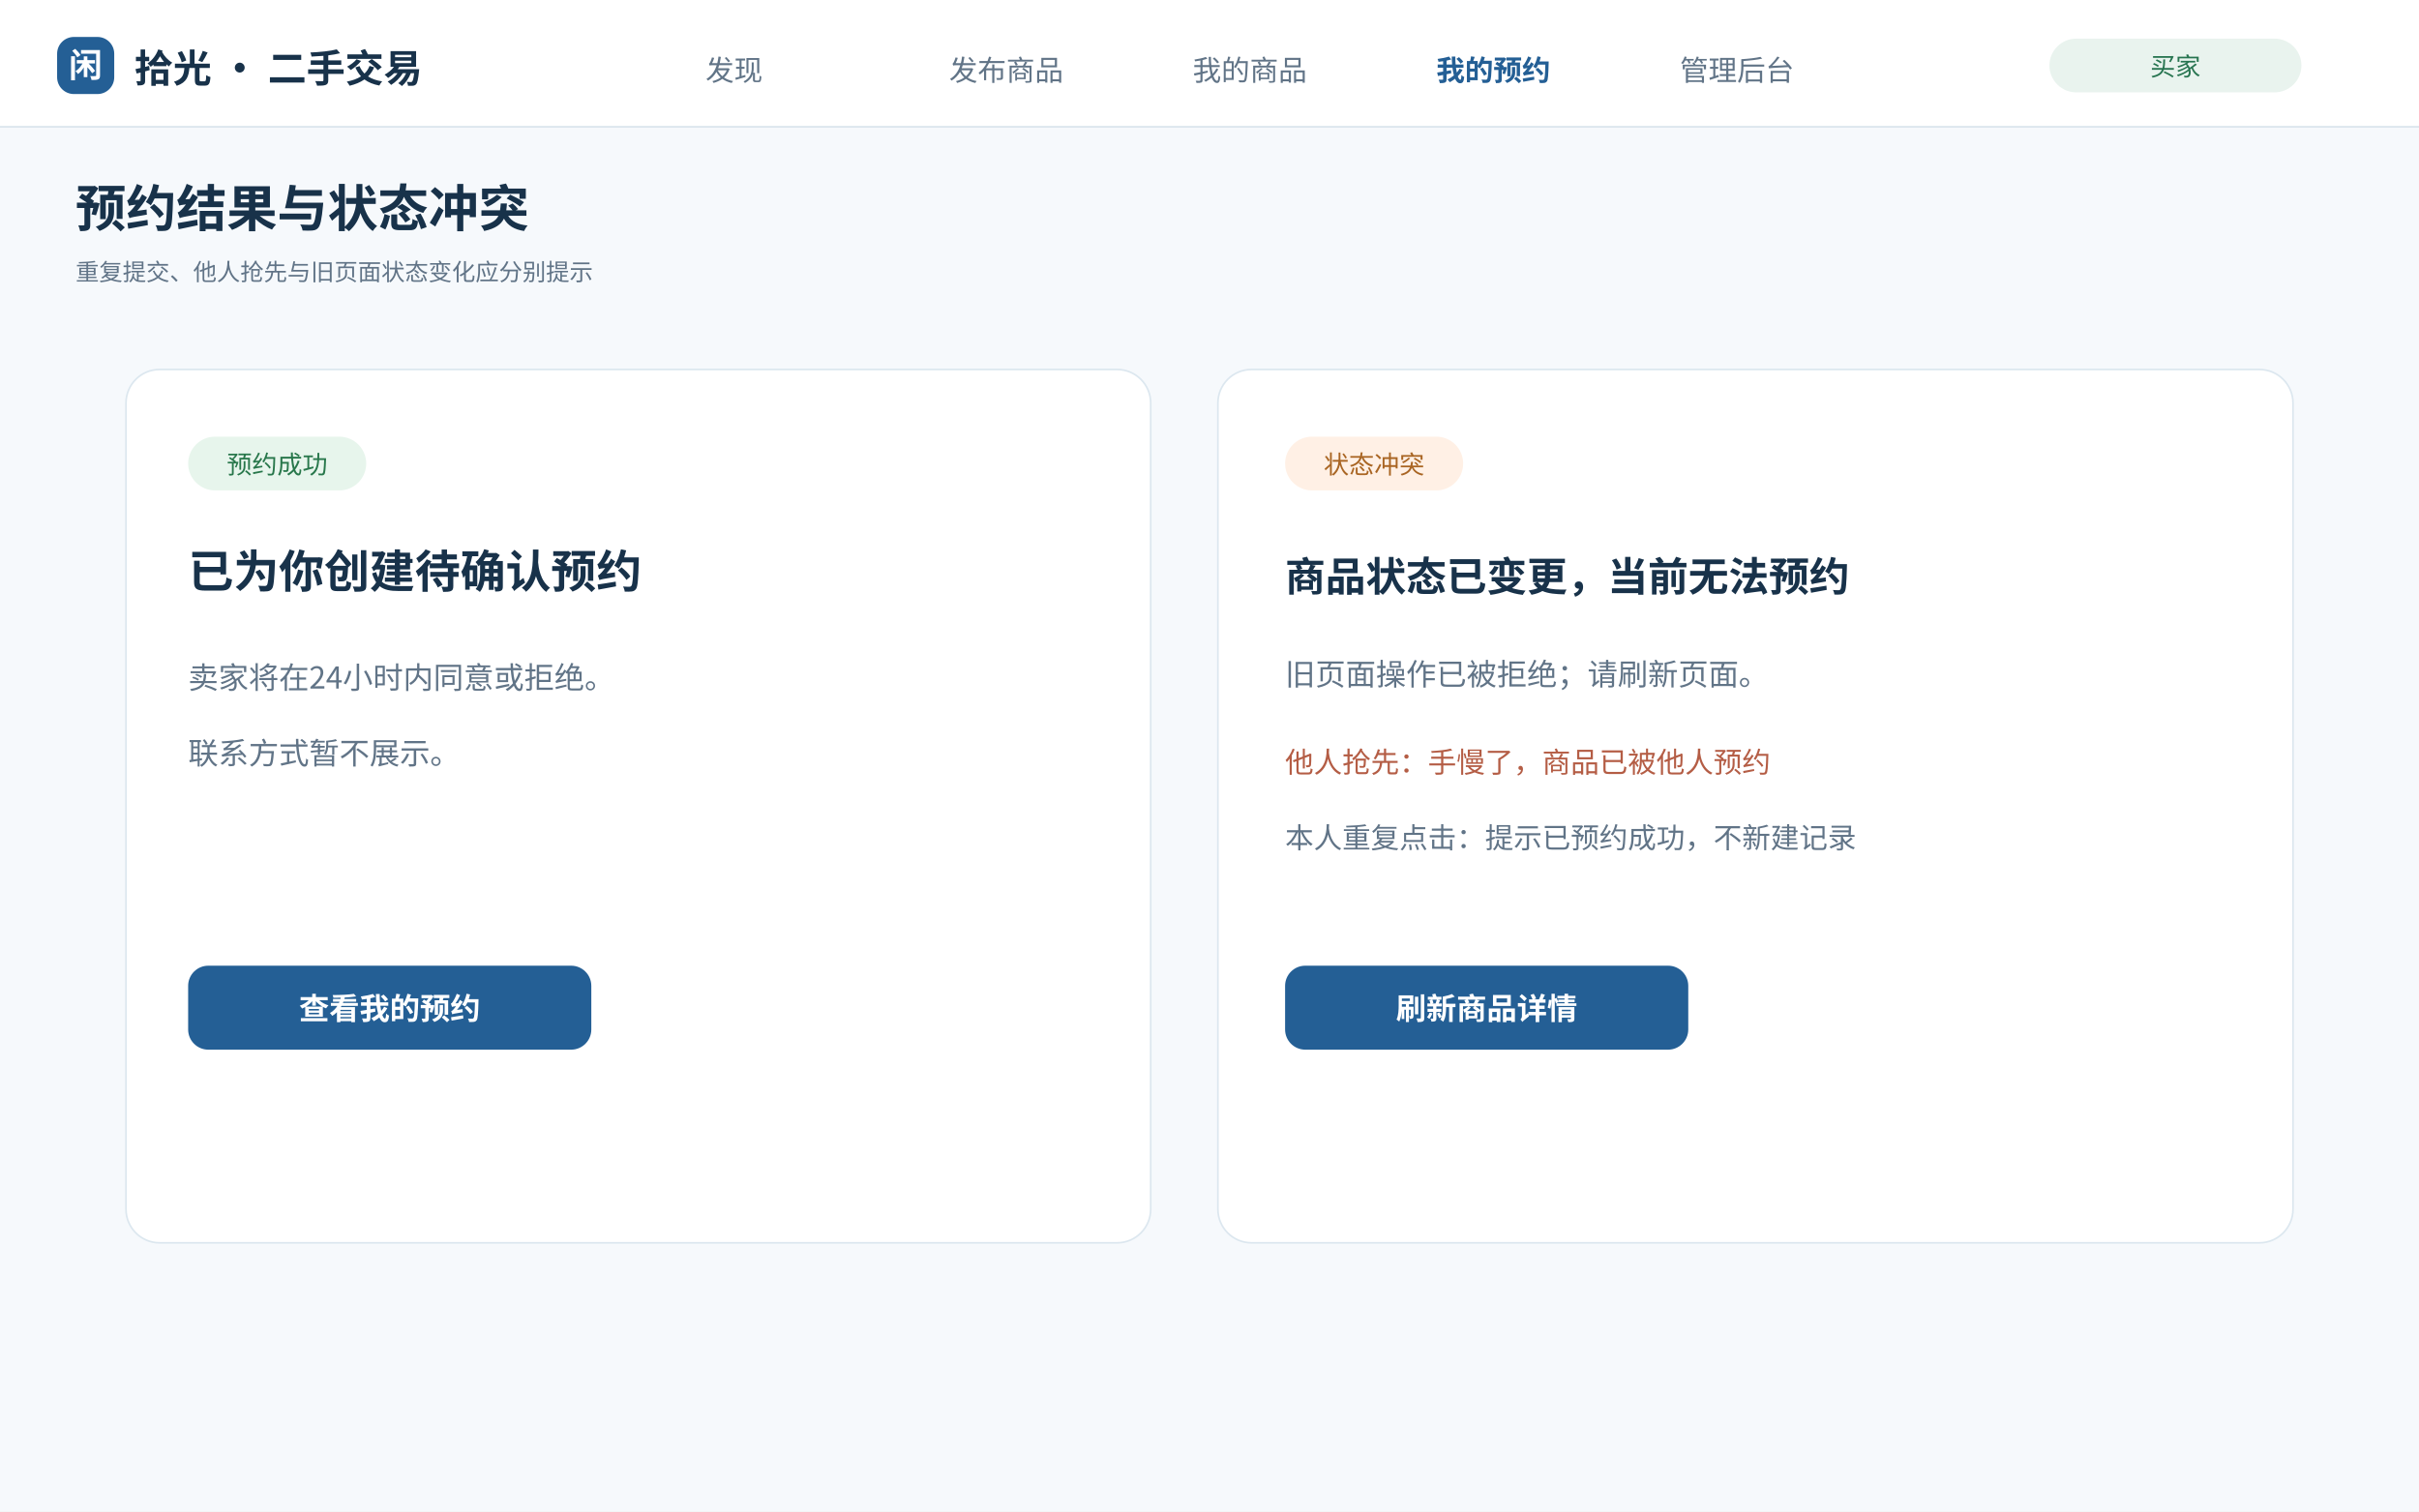
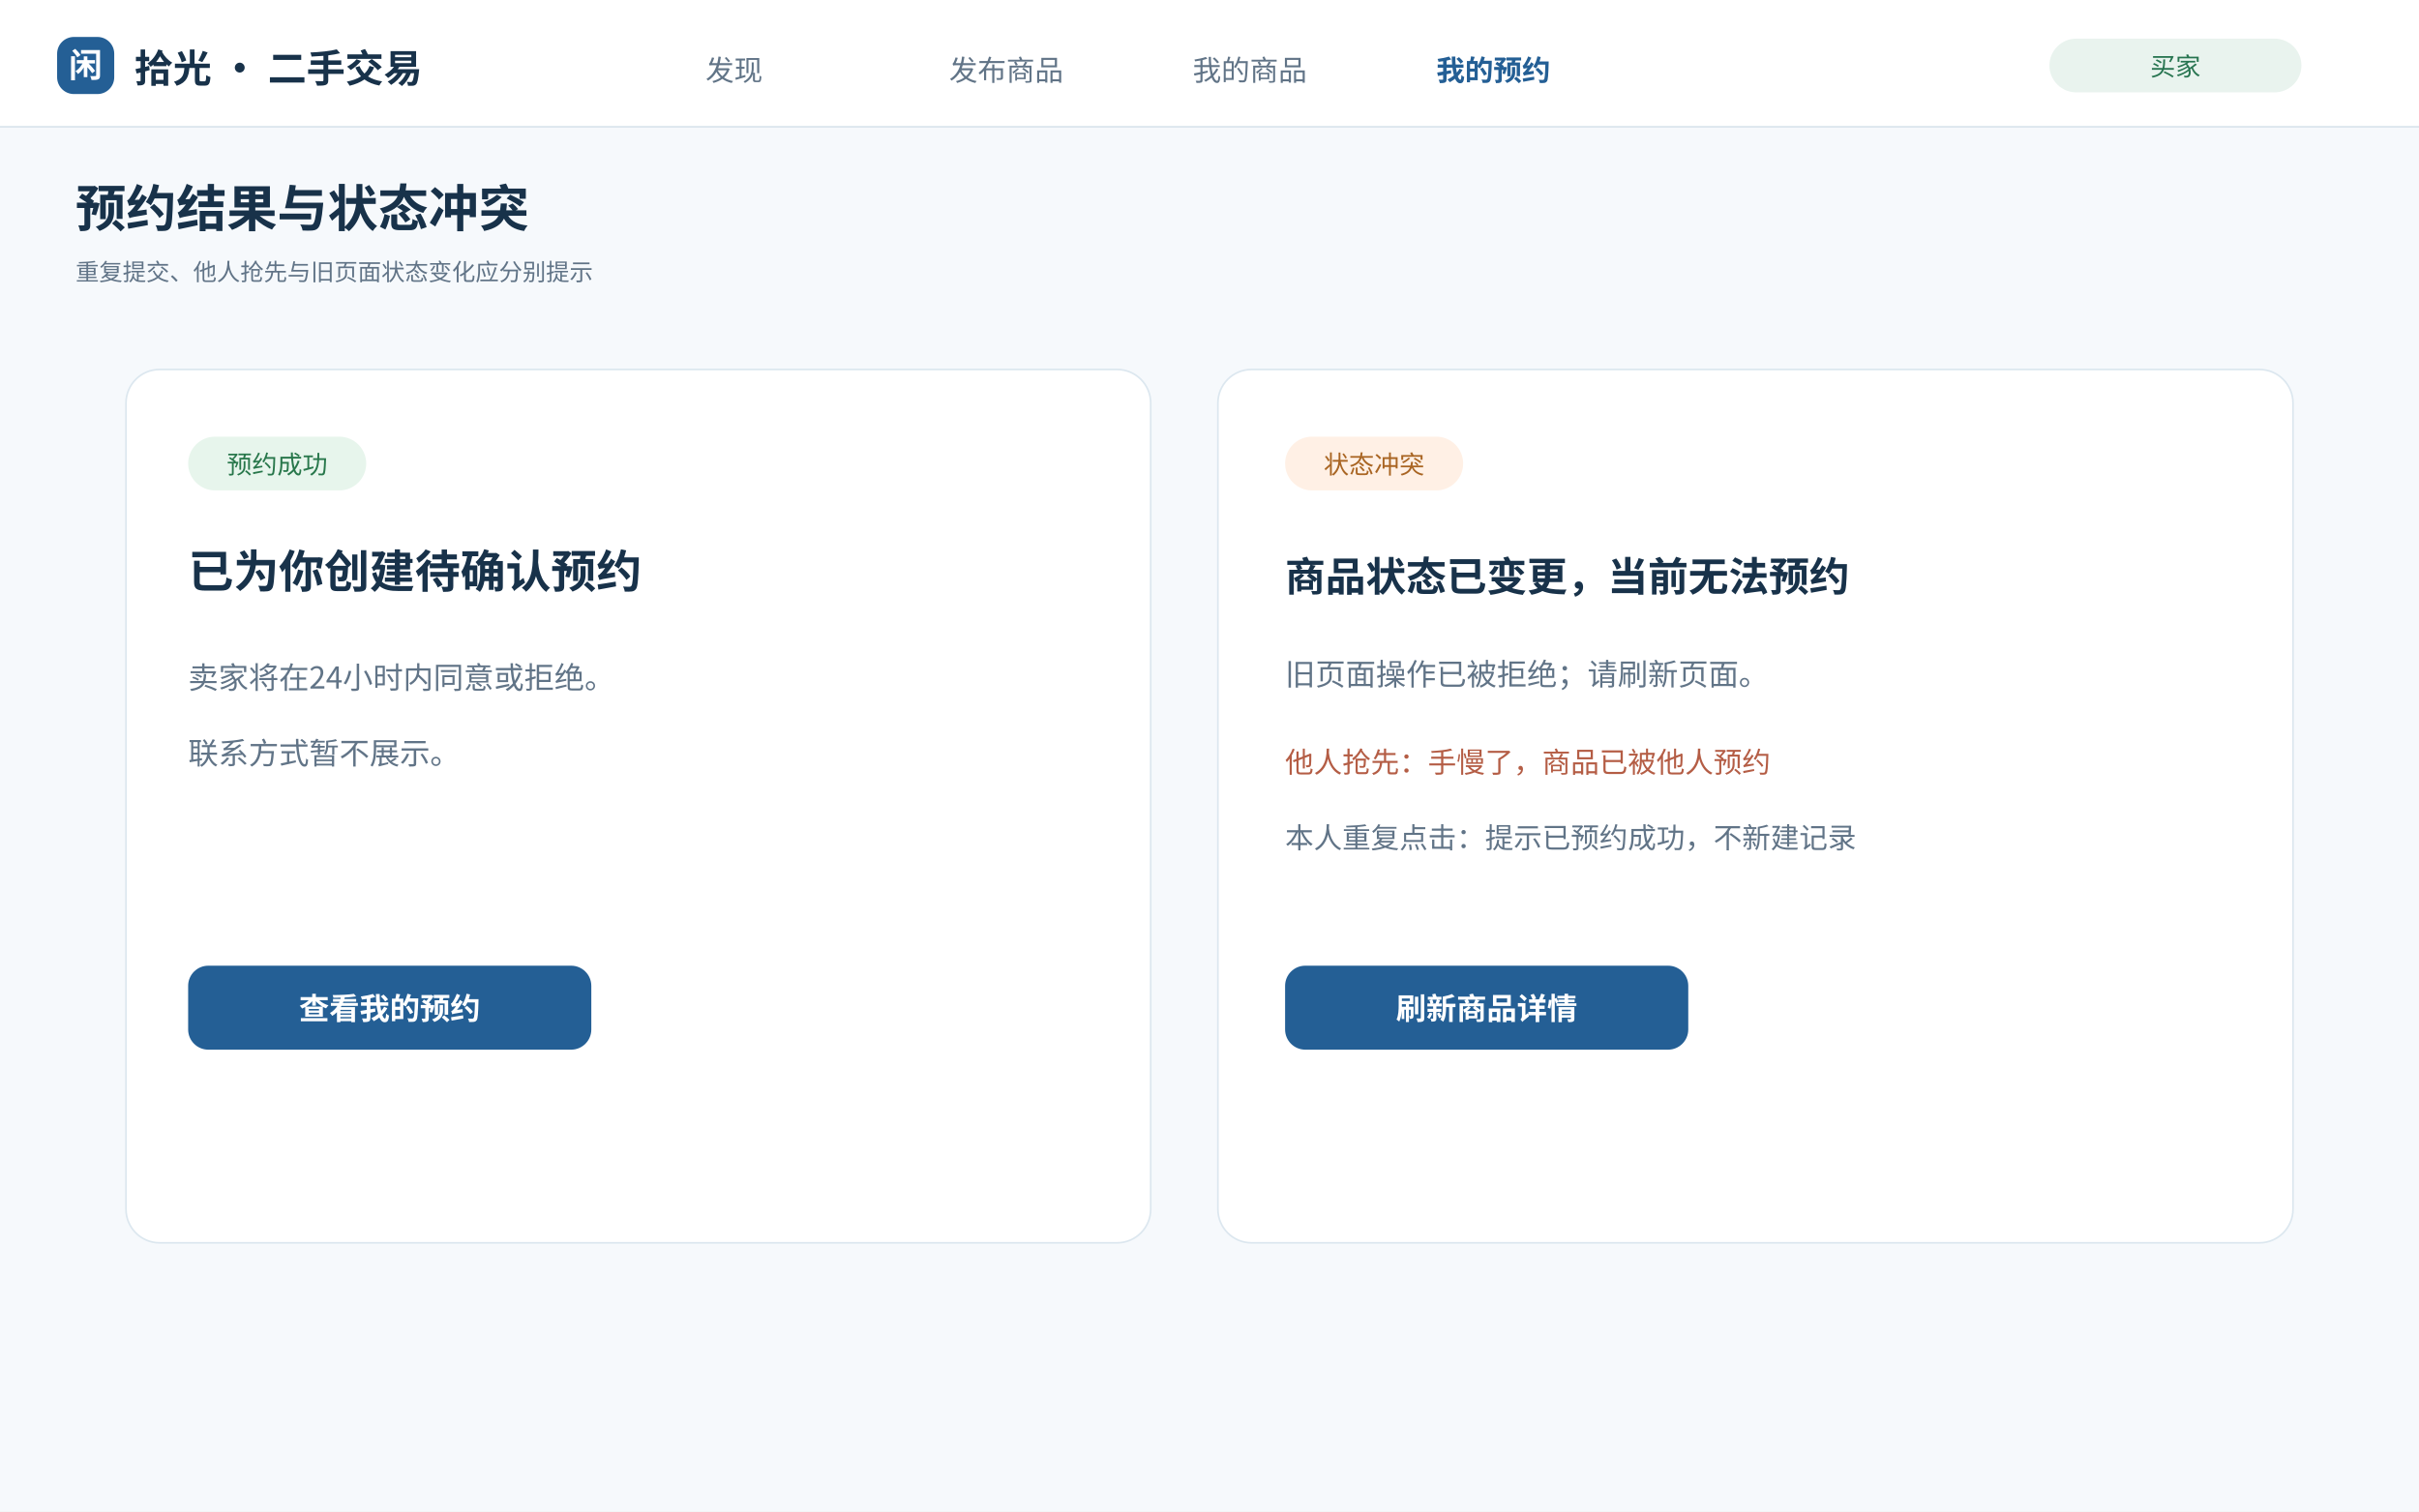
<svg xmlns="http://www.w3.org/2000/svg" width="1440" height="900" viewBox="0 0 1440 900">
  <rect x="0" y="0" width="1440" height="900" rx="0" fill="#F6F9FC" stroke="none" stroke-width="1" />
  <rect x="0" y="0" width="1440" height="76" rx="0" fill="#FFFFFF" stroke="none" stroke-width="1" />
  <rect x="0" y="75" width="1440" height="1" rx="0" fill="#D9E4EC" stroke="none" stroke-width="1" />
  <rect x="34" y="22" width="34" height="34" rx="10" fill="#245F95" stroke="none" stroke-width="1" />
  <text x="51" y="46" fill="#FFFFFF" font-family="Microsoft YaHei, Noto Sans CJK SC, sans-serif" font-size="20" font-weight="700" text-anchor="middle">闲</text>
  <text x="80" y="49" fill="#18324A" font-family="Microsoft YaHei, Noto Sans CJK SC, sans-serif" font-size="23" font-weight="700" text-anchor="start">拾光 · 二手交易</text>
  <text x="420" y="48" fill="#617487" font-family="Microsoft YaHei, Noto Sans CJK SC, sans-serif" font-size="17" font-weight="400" text-anchor="start">发现</text>
  <text x="565" y="48" fill="#617487" font-family="Microsoft YaHei, Noto Sans CJK SC, sans-serif" font-size="17" font-weight="400" text-anchor="start">发布商品</text>
  <text x="710" y="48" fill="#617487" font-family="Microsoft YaHei, Noto Sans CJK SC, sans-serif" font-size="17" font-weight="400" text-anchor="start">我的商品</text>
  <text x="855" y="48" fill="#245F95" font-family="Microsoft YaHei, Noto Sans CJK SC, sans-serif" font-size="17" font-weight="600" text-anchor="start">我的预约</text>
-   <text x="1000" y="48" fill="#617487" font-family="Microsoft YaHei, Noto Sans CJK SC, sans-serif" font-size="17" font-weight="400" text-anchor="start">管理后台</text>
  <rect x="1220" y="23" width="150" height="32" rx="16" fill="#E9F3EE" stroke="none" stroke-width="1" />
  <text x="1295.0" y="45" fill="#277450" font-family="Microsoft YaHei, Noto Sans CJK SC, sans-serif" font-size="15" font-weight="500" text-anchor="middle">买家</text>
  <text x="45" y="135" fill="#18324A" font-family="Microsoft YaHei, Noto Sans CJK SC, sans-serif" font-size="30" font-weight="700" text-anchor="start">预约结果与状态冲突</text>
  <text x="45" y="167" fill="#617487" font-family="Microsoft YaHei, Noto Sans CJK SC, sans-serif" font-size="14" font-weight="400" text-anchor="start">重复提交、他人抢先与旧页面状态变化应分别提示</text>
  <rect x="75" y="220" width="610" height="520" rx="20" fill="#FFFFFF" stroke="#DCE7EF" stroke-width="1" />
  <rect x="112" y="260" width="106" height="32" rx="16" fill="#E7F5EC" stroke="none" stroke-width="1" />
  <text x="165.0" y="282" fill="#28774B" font-family="Microsoft YaHei, Noto Sans CJK SC, sans-serif" font-size="15" font-weight="500" text-anchor="middle">预约成功</text>
  <text x="112" y="350" fill="#18324A" font-family="Microsoft YaHei, Noto Sans CJK SC, sans-serif" font-size="27" font-weight="700" text-anchor="start">已为你创建待确认预约</text>
  <text x="112" y="410" fill="#617487" font-family="Microsoft YaHei, Noto Sans CJK SC, sans-serif" font-size="18" font-weight="400" text-anchor="start">卖家将在24小时内同意或拒绝。</text>
  <text x="112" y="455" fill="#617487" font-family="Microsoft YaHei, Noto Sans CJK SC, sans-serif" font-size="18" font-weight="400" text-anchor="start">联系方式暂不展示。</text>
  <rect x="112" y="575" width="240" height="50" rx="12" fill="#245F95" stroke="none" stroke-width="1" />
  <text x="232.0" y="607" fill="#FFFFFF" font-family="Microsoft YaHei, Noto Sans CJK SC, sans-serif" font-size="18" font-weight="600" text-anchor="middle">查看我的预约</text>
  <rect x="725" y="220" width="640" height="520" rx="20" fill="#FFFFFF" stroke="#DCE7EF" stroke-width="1" />
  <rect x="765" y="260" width="106" height="32" rx="16" fill="#FFF0E5" stroke="none" stroke-width="1" />
  <text x="818.0" y="282" fill="#A96523" font-family="Microsoft YaHei, Noto Sans CJK SC, sans-serif" font-size="15" font-weight="500" text-anchor="middle">状态冲突</text>
  <text x="765" y="352" fill="#18324A" font-family="Microsoft YaHei, Noto Sans CJK SC, sans-serif" font-size="24" font-weight="700" text-anchor="start">商品状态已变更，当前无法预约</text>
  <text x="765" y="408" fill="#617487" font-family="Microsoft YaHei, Noto Sans CJK SC, sans-serif" font-size="18" font-weight="400" text-anchor="start">旧页面操作已被拒绝；请刷新页面。</text>
  <text x="765" y="460" fill="#B45D45" font-family="Microsoft YaHei, Noto Sans CJK SC, sans-serif" font-size="17" font-weight="400" text-anchor="start">他人抢先：手慢了，商品已被他人预约</text>
  <text x="765" y="505" fill="#617487" font-family="Microsoft YaHei, Noto Sans CJK SC, sans-serif" font-size="17" font-weight="400" text-anchor="start">本人重复点击：提示已预约成功，不新建记录</text>
  <rect x="765" y="575" width="240" height="50" rx="12" fill="#245F95" stroke="none" stroke-width="1" />
  <text x="885.0" y="607" fill="#FFFFFF" font-family="Microsoft YaHei, Noto Sans CJK SC, sans-serif" font-size="18" font-weight="600" text-anchor="middle">刷新商品详情</text>
</svg>
